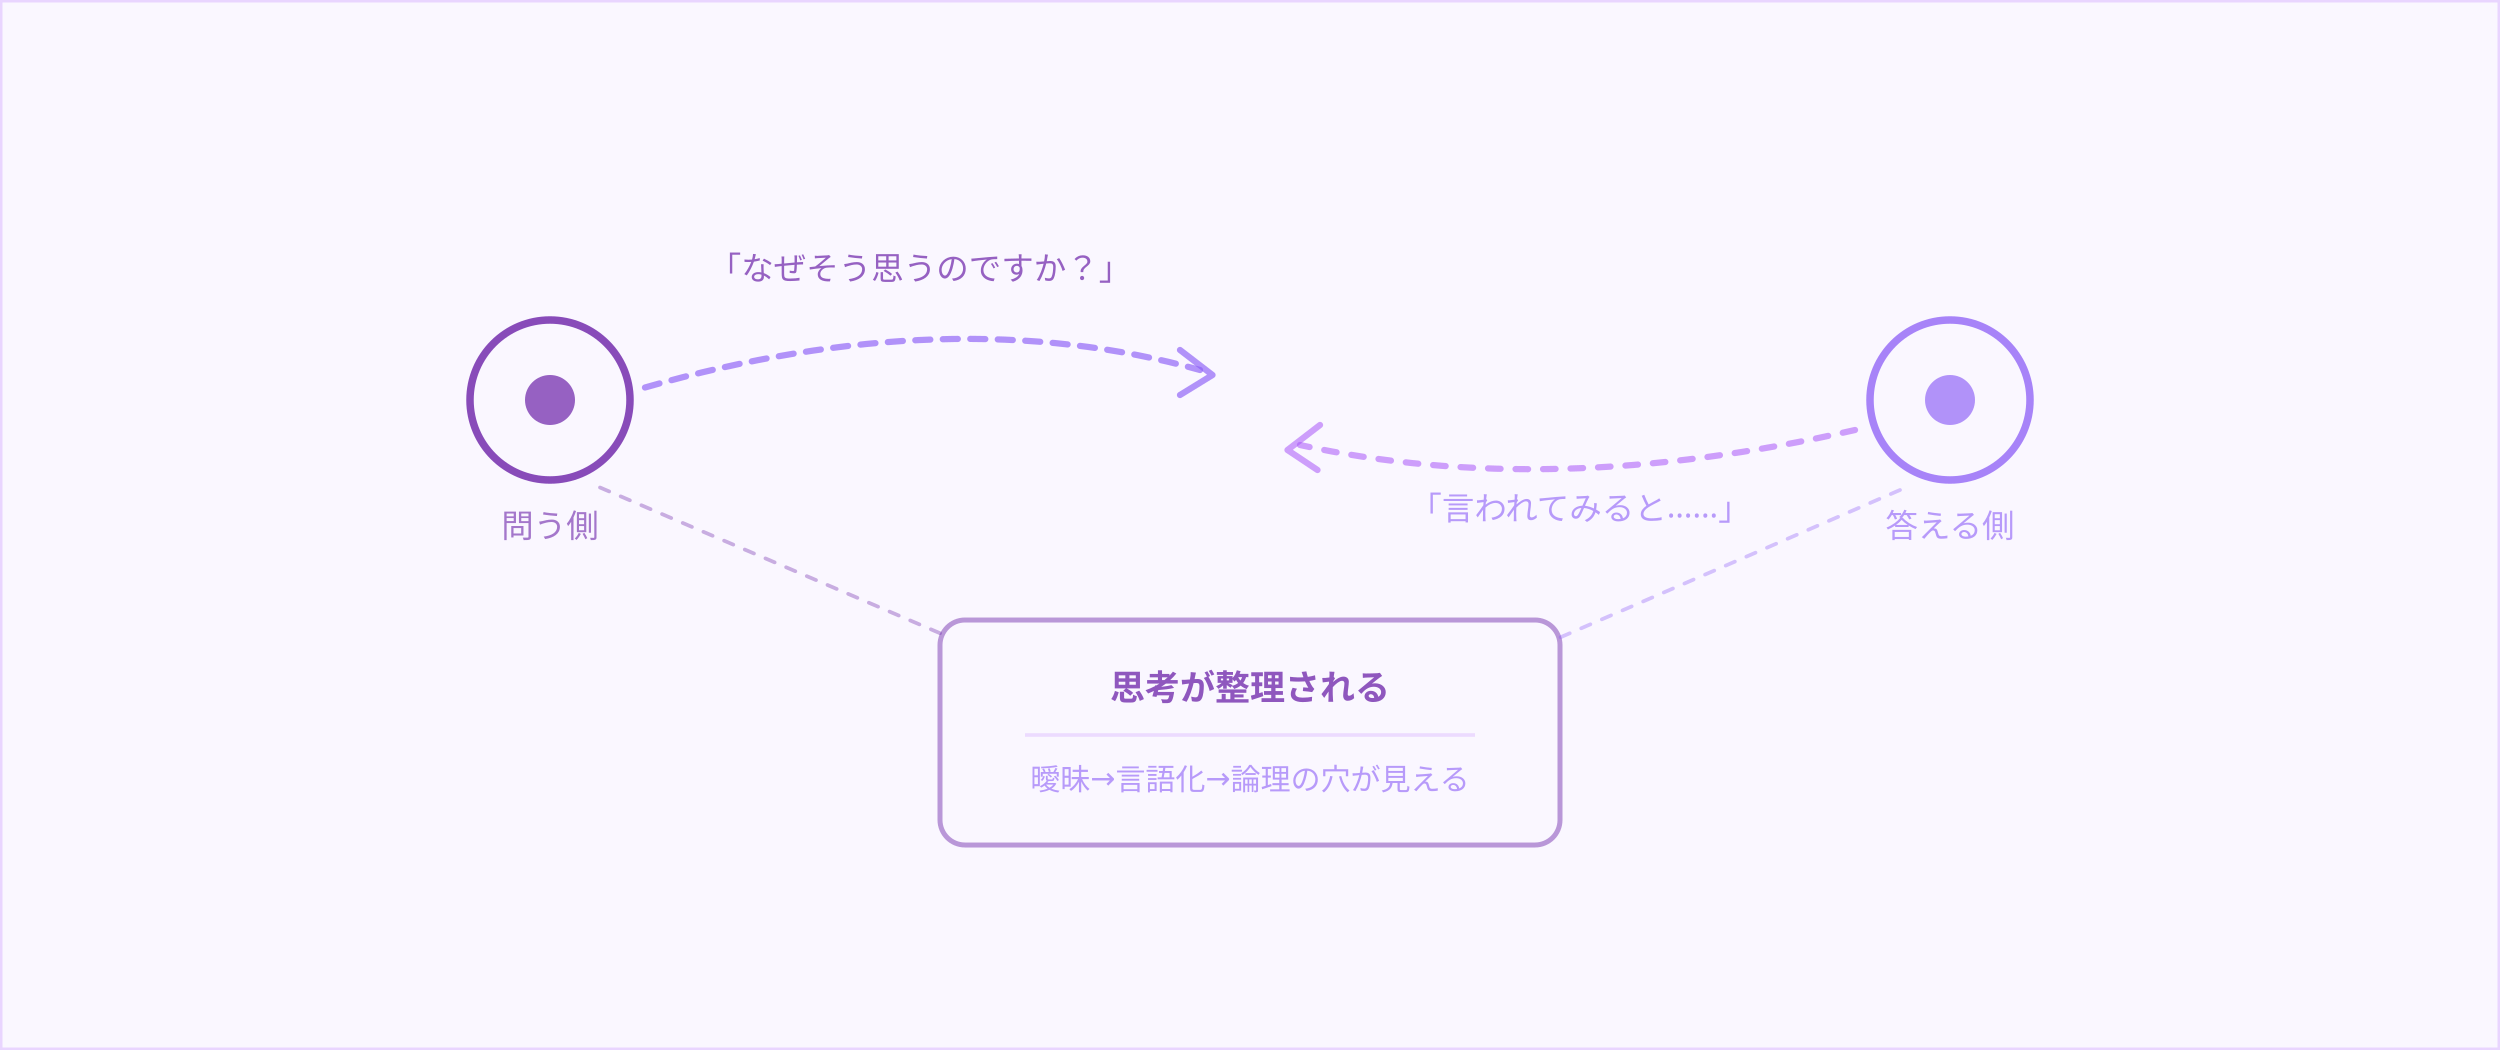
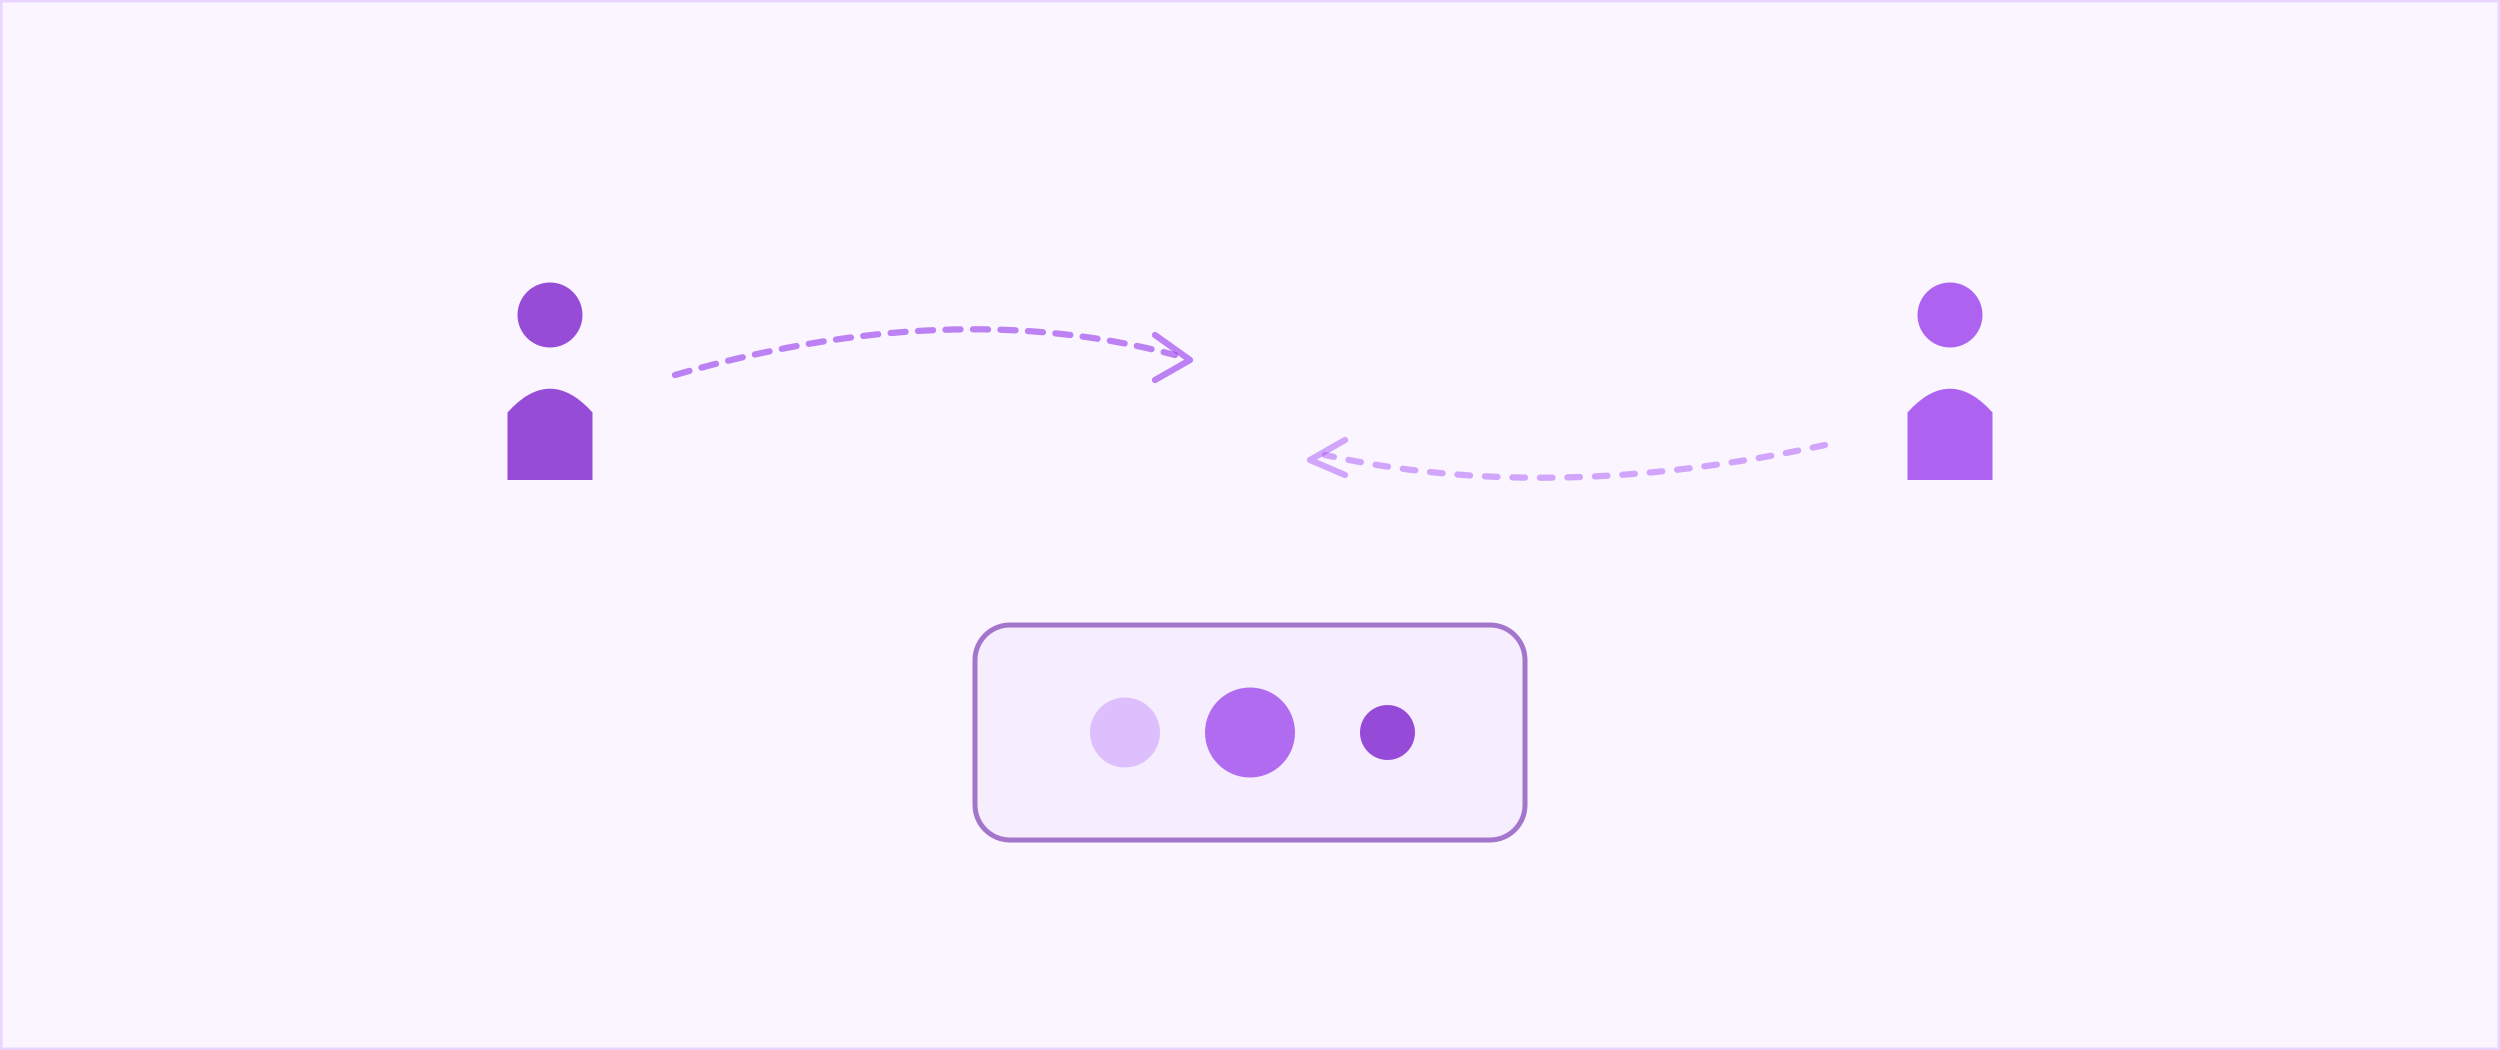
<svg xmlns="http://www.w3.org/2000/svg" width="1000" height="420" viewBox="0 0 1000 420">
-   <rect width="1000" height="420" fill="#faf7ff" />
+   <rect width="1000" height="420" fill="#faf5ff" />
  <rect x="0" y="0" width="1000" height="420" fill="none" stroke="#e9d5ff" stroke-width="2" />
-   <circle cx="220" cy="160" r="32" fill="none" stroke="#6b21a8" stroke-width="3" opacity="0.8" />
-   <circle cx="220" cy="160" r="10" fill="#6b21a8" opacity="0.7" />
-   <path d="M 258 155 Q 380 120 480 148" stroke="#8b5cf6" stroke-width="2.5" fill="none" stroke-linecap="round" opacity="0.65" stroke-dasharray="6 5" />
-   <path d="M 472 140 L 485 150 L 472 158" fill="none" stroke="#8b5cf6" stroke-width="2.5" stroke-linecap="round" stroke-linejoin="round" opacity="0.65" />
-   <text x="368" y="112" font-family="'Hiragino Sans', sans-serif" font-size="13" fill="#6b21a8" text-anchor="middle" opacity="0.7">「なぜそう思うのですか？」</text>
-   <circle cx="780" cy="160" r="32" fill="none" stroke="#8b5cf6" stroke-width="3" opacity="0.75" />
-   <circle cx="780" cy="160" r="10" fill="#8b5cf6" opacity="0.65" />
-   <path d="M 742 172 Q 620 200 520 178" stroke="#a855f7" stroke-width="2.5" fill="none" stroke-linecap="round" opacity="0.55" stroke-dasharray="5 6" />
-   <path d="M 528 170 L 515 180 L 527 188" fill="none" stroke="#a855f7" stroke-width="2.5" stroke-linecap="round" stroke-linejoin="round" opacity="0.55" />
-   <text x="632" y="208" font-family="'Hiragino Sans', sans-serif" font-size="13" fill="#8b5cf6" text-anchor="middle" opacity="0.6">「言われてみると……」</text>
-   <rect x="376" y="248" width="248" height="90" rx="10" fill="none" stroke="#6b21a8" stroke-width="2" opacity="0.45" />
-   <text x="500" y="280" font-family="'Hiragino Sans', sans-serif" font-size="14" font-weight="700" fill="#6b21a8" text-anchor="middle" opacity="0.75">思考が整理される</text>
-   <line x1="410" y1="294" x2="590" y2="294" stroke="#e9d5ff" stroke-width="1.5" opacity="0.8" />
-   <text x="500" y="316" font-family="'Hiragino Sans', sans-serif" font-size="12" fill="#8b5cf6" text-anchor="middle" opacity="0.6">曖昧→言語化→論理の穴が見える</text>
-   <path d="M 240 195 L 380 255" stroke="#6b21a8" stroke-width="1.5" fill="none" stroke-linecap="round" opacity="0.35" stroke-dasharray="4 5" />
-   <path d="M 760 196 L 624 255" stroke="#8b5cf6" stroke-width="1.5" fill="none" stroke-linecap="round" opacity="0.35" stroke-dasharray="4 5" />
-   <text x="220" y="215" font-family="'Hiragino Sans', sans-serif" font-size="13" fill="#6b21a8" text-anchor="middle" opacity="0.6">問う側</text>
-   <text x="780" y="215" font-family="'Hiragino Sans', sans-serif" font-size="13" fill="#8b5cf6" text-anchor="middle" opacity="0.6">答える側</text>
+   <g transform="translate(220,160)" fill="#7e22ce" opacity="0.8">
+     <circle cx="0" cy="-34" r="13" />
+     <path d="M -17 5 Q 0 -14 17 5 L 17 32 L -17 32 Z" />
+   </g>
+   <path d="M 270 150 Q 380 118 470 142" stroke="#9333ea" stroke-width="2.5" fill="none" stroke-dasharray="6 5" opacity="0.6" stroke-linecap="round" />
+   <path d="M 462 134 L 476 144 L 462 152" fill="none" stroke="#9333ea" stroke-width="2.5" stroke-linecap="round" stroke-linejoin="round" opacity="0.6" />
+   <g transform="translate(780,160)" fill="#9333ea" opacity="0.75">
+     <circle cx="0" cy="-34" r="13" />
+     <path d="M -17 5 Q 0 -14 17 5 L 17 32 L -17 32 Z" />
+   </g>
+   <path d="M 730 178 Q 620 202 530 182" stroke="#a855f7" stroke-width="2.5" fill="none" stroke-dasharray="5 6" opacity="0.5" stroke-linecap="round" />
+   <path d="M 538 176 L 524 184 L 538 190" fill="none" stroke="#a855f7" stroke-width="2.5" stroke-linecap="round" stroke-linejoin="round" opacity="0.5" />
+   <rect x="390" y="250" width="220" height="86" rx="14" fill="#f3e8ff" stroke="#6b21a8" stroke-width="2" opacity="0.6" />
+   <circle cx="450" cy="293" r="14" fill="#d8b4fe" opacity="0.8" />
+   <circle cx="500" cy="293" r="18" fill="#9333ea" opacity="0.7" />
+   <circle cx="555" cy="293" r="11" fill="#7e22ce" opacity="0.8" />
</svg>
